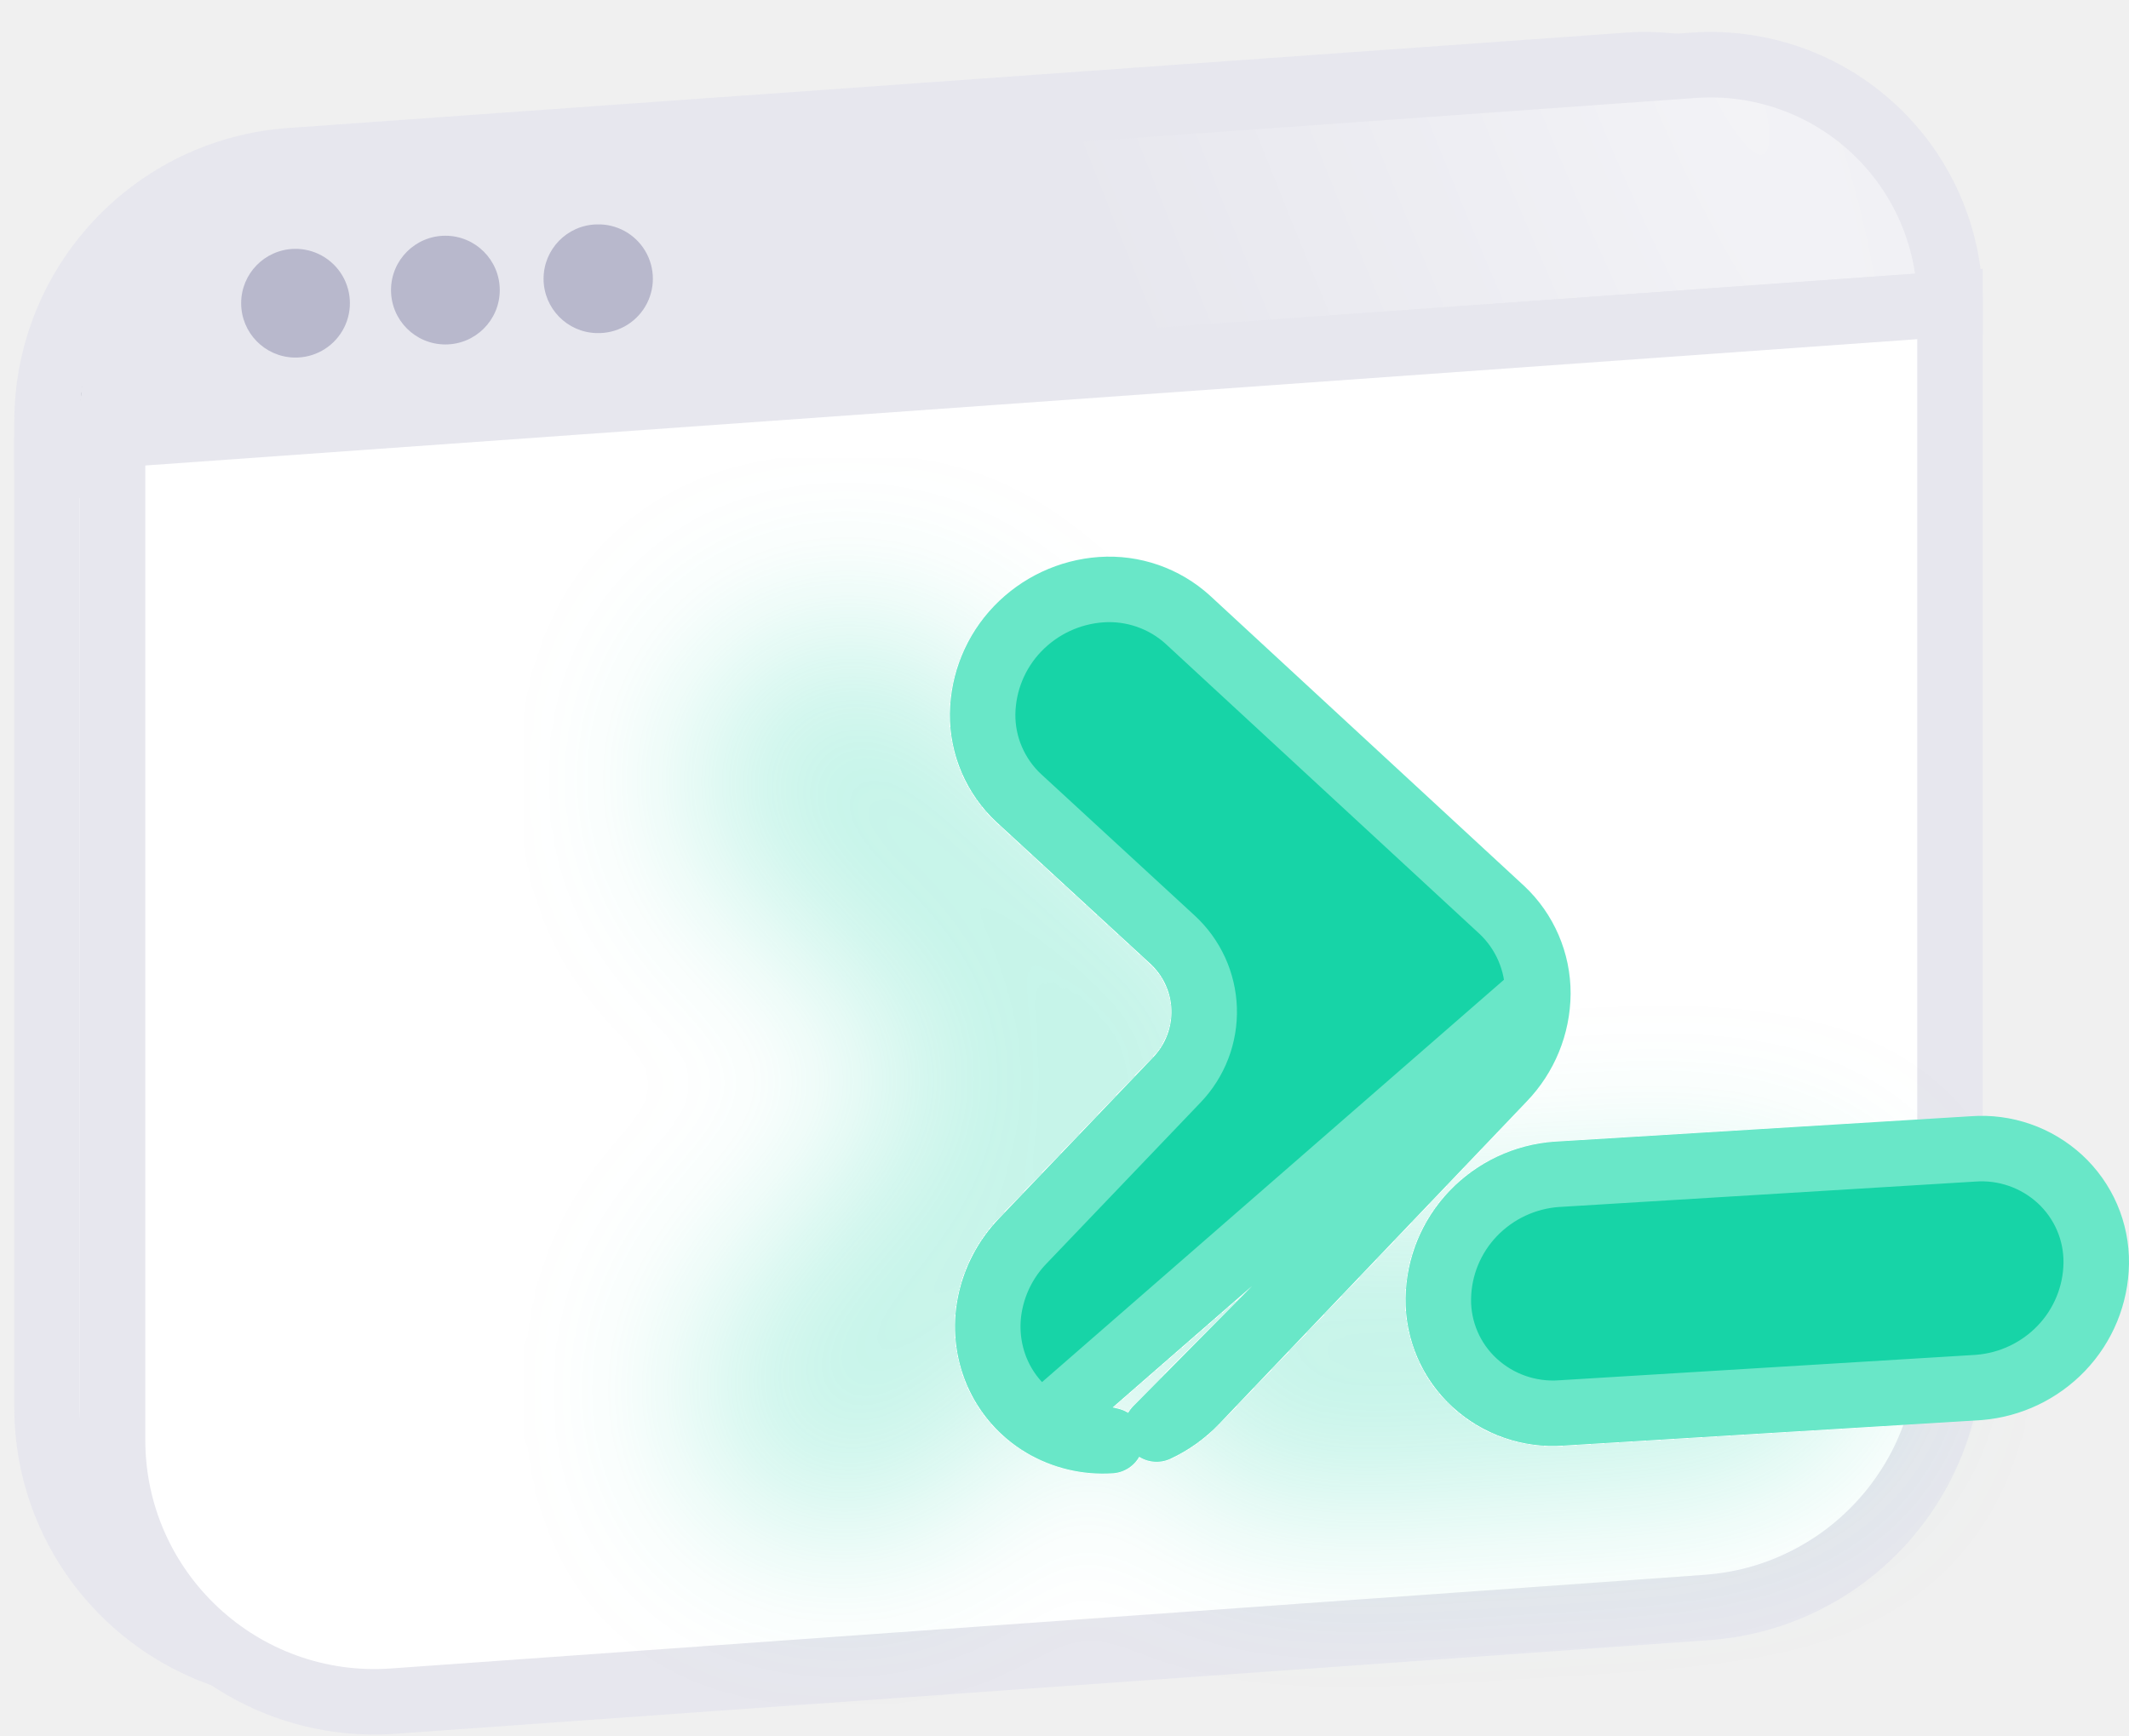
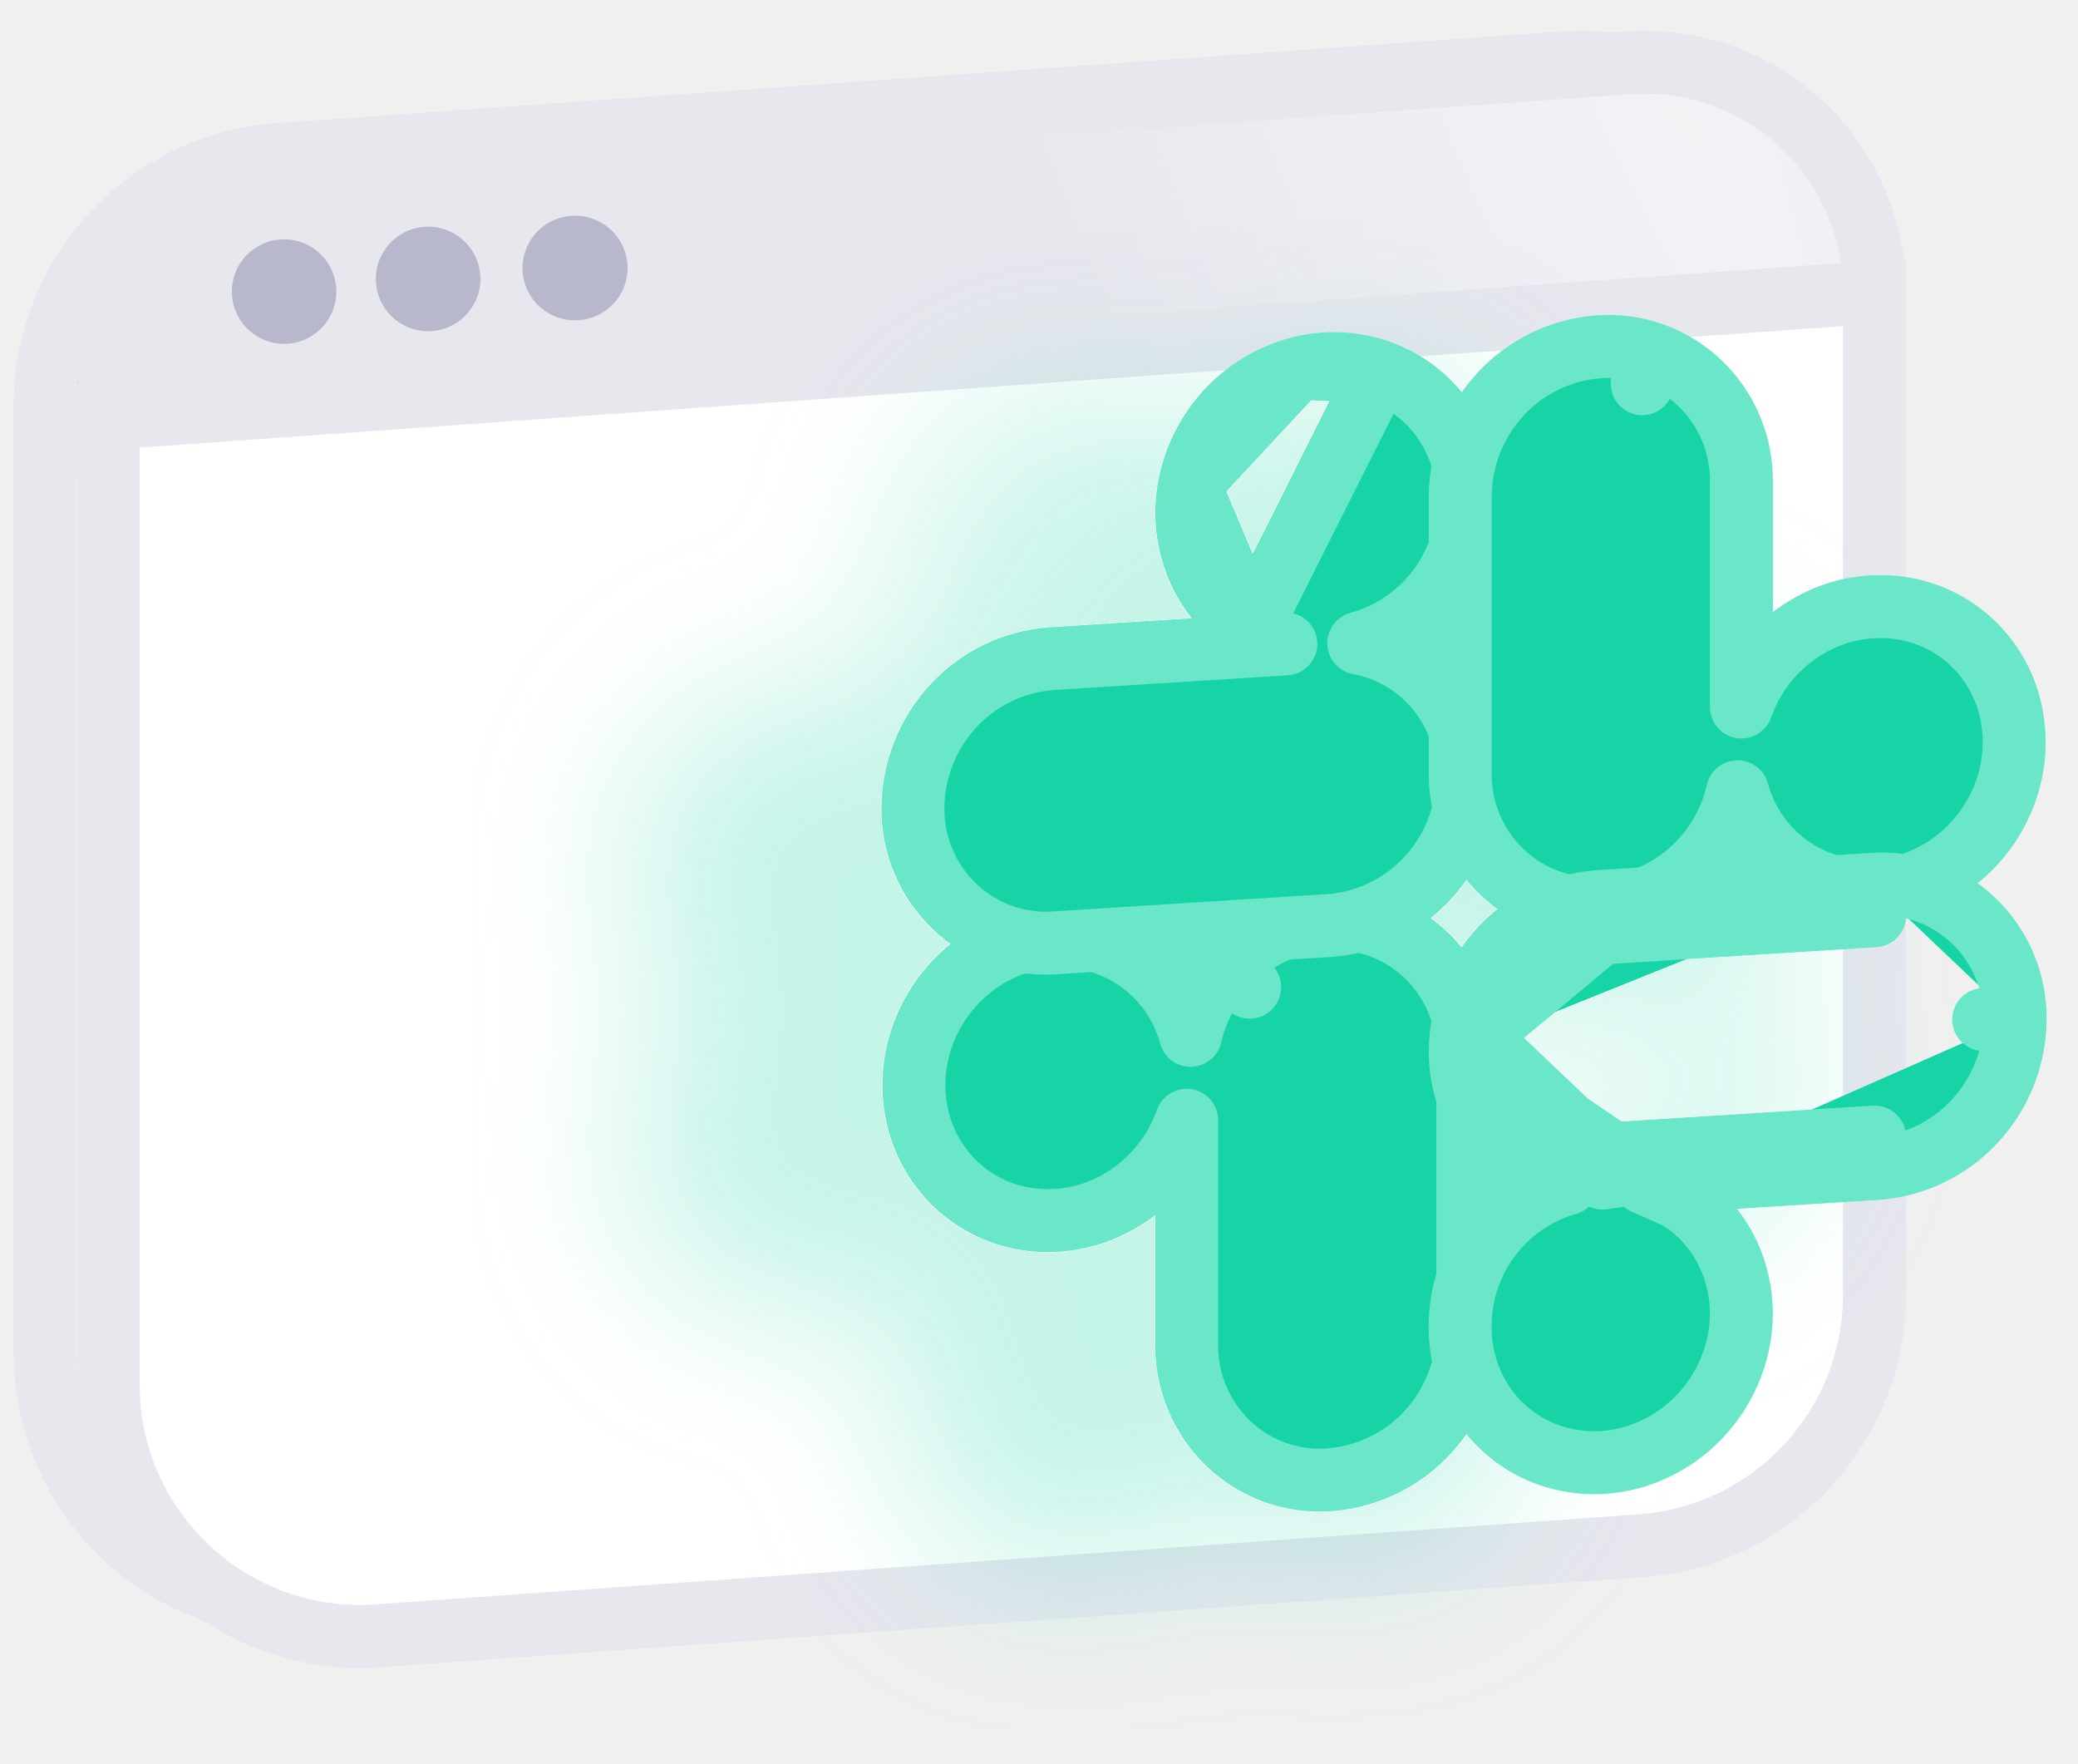
- <svg xmlns="http://www.w3.org/2000/svg" width="65" height="53" fill="none">
+ <svg xmlns="http://www.w3.org/2000/svg" width="66" height="56" fill="none">
  <path fill="#fff" stroke="#E7E7EE" stroke-linecap="round" stroke-miterlimit="10" stroke-width="2" d="m57.536 10.284-56.1 4v28.685c0 4.643 3.938 8.31 8.569 7.98l40.1-2.859a8 8 0 0 0 7.431-7.98V10.284Z" />
  <path fill="#17233A" stroke="#E7E7EE" stroke-linecap="round" stroke-miterlimit="10" stroke-width="2" d="M49.708 1.994 8.867 4.906a8 8 0 0 0-7.431 7.98v.398l56.1-4a7.309 7.309 0 0 0-7.828-7.29Z" />
  <path fill="#E7E7EE" d="M51.708 1.994 10.867 4.906a8 8 0 0 0-7.431 7.98v.398l56.1-4a7.309 7.309 0 0 0-7.828-7.29Z" />
  <path fill="url(#a)" d="M51.708 1.994 10.867 4.906a8 8 0 0 0-7.431 7.98v.398l56.1-4a7.309 7.309 0 0 0-7.828-7.29Z" />
  <path stroke="#E7E7EE" stroke-linecap="round" stroke-miterlimit="10" stroke-width="2" d="M51.708 1.994 10.867 4.906a8 8 0 0 0-7.431 7.98v.398l56.1-4a7.309 7.309 0 0 0-7.828-7.29Z" />
  <path fill="#B8B8CC" d="M8.982 10.919a1.66 1.66 0 1 0 0-3.319 1.66 1.66 0 0 0 0 3.319Zm4.616-.4a1.66 1.66 0 1 0 0-3.32 1.66 1.66 0 0 0 0 3.32Zm4.617-.348a1.66 1.66 0 1 0 0-3.318 1.66 1.66 0 0 0 0 3.319Z" />
  <path fill="#fff" stroke="#E7E7EE" stroke-linecap="round" stroke-miterlimit="10" stroke-width="2" d="m59.536 9.284-56.1 4v30.685c0 4.643 3.938 8.31 8.569 7.98l40.1-2.859a8 8 0 0 0 7.431-7.98V9.284Z" />
  <g fill="#17D4A7" stroke="#69E7C8" stroke-linecap="round" stroke-linejoin="round" stroke-width="2" filter="url(#b)">
-     <path d="m31.847 43.503-.004-.002a3.434 3.434 0 0 1-1.399-1.592l-.002-.003a3.558 3.558 0 0 1-.212-2.114 3.832 3.832 0 0 1 .997-1.895l4.707-4.923a3 3 0 0 0-.137-4.28l-4.688-4.318-.006-.005h0a3.484 3.484 0 0 1-.821-1.167A3.45 3.45 0 0 1 30 21.807v-.005h0a3.834 3.834 0 0 1 1.068-2.599 3.92 3.92 0 0 1 2.552-1.196h.003a3.57 3.57 0 0 1 2.644.92l.004.004h0l9.573 8.848.004.003a3.495 3.495 0 0 1 1.104 2.562m-15.105 13.16 15.105-13.16m-15.105 13.16a3.601 3.601 0 0 0 2.065.489l-2.065-.49Zm15.105-13.16a3.793 3.793 0 0 1-1.065 2.604m1.065-2.604s0 0 0 0l-1.065 2.604m0 0-.002.002-9.386 9.843-.003.003c-.338.352-.74.639-1.183.845l10.574-10.693Zm14.493 9.425.046-.004a3.918 3.918 0 0 0 2.508-1.194A3.834 3.834 0 0 0 64 38.577h0a3.437 3.437 0 0 0-.281-1.404 3.458 3.458 0 0 0-.829-1.168 3.532 3.532 0 0 0-2.645-.92l-12.706.776h0-.011a3.919 3.919 0 0 0-2.55 1.198 3.834 3.834 0 0 0-1.065 2.598h0a3.426 3.426 0 0 0 1.11 2.572 3.532 3.532 0 0 0 2.645.92l12.711-.776Z" />
+     <path d="M38.973 30.684a4.809 4.809 0 0 0-1.16 2.196 4.27 4.27 0 0 0-4.388-3.15h0-.005c-.888.06-1.74.375-2.454.91a4.82 4.82 0 0 0-1.604 2.087 4.614 4.614 0 0 0-.25 2.605 4.25 4.25 0 0 0 1.241 2.276c.64.609 1.456 1 2.33 1.116a4.503 4.503 0 0 0 2.572-.415 4.804 4.804 0 0 0 1.963-1.762c.195-.305.353-.631.472-.97v7.118a4.303 4.303 0 0 0 1.327 3.153 4.2 4.2 0 0 0 1.487.915 4.177 4.177 0 0 0 1.727.23 4.72 4.72 0 0 0 3.106-1.499 4.822 4.822 0 0 0 1.284-3.218h0v-8.793a4.305 4.305 0 0 0-.335-1.712 4.265 4.265 0 0 0-.993-1.44 4.18 4.18 0 0 0-3.214-1.146 4.718 4.718 0 0 0-3.106 1.5l.718.666-.718-.666Z" />
+     <path d="M39.706 19.963h0A4.196 4.196 0 0 1 38.035 18v-.002a4.493 4.493 0 0 1-.255-2.596l1.926 4.561Zm0 0 .004.002m-.004-.002.004.002m0 0c.353.216.733.378 1.128.483l-7.44.469h0-.012a4.72 4.72 0 0 0-3.107 1.5 4.822 4.822 0 0 0-1.284 3.218v.001a4.281 4.281 0 0 0 1.328 3.159 4.23 4.23 0 0 0 1.487.915 4.178 4.178 0 0 0 1.72.231l8.688-.548h.011a4.72 4.72 0 0 0 3.108-1.5 4.822 4.822 0 0 0 1.284-3.218v-.001a4.305 4.305 0 0 0-.335-1.719 4.265 4.265 0 0 0-.993-1.44 4.212 4.212 0 0 0-2.136-1.09 4.704 4.704 0 0 0 3.468-4.538v-.034a4.375 4.375 0 0 0-.758-2.482h0l-.002-.004a4.178 4.178 0 0 0-2.046-1.57l-.002-.002m-4.107 8.17 4.107-8.17m0 0a4.374 4.374 0 0 0-2.594-.096l2.594.096Zm-4.84 1.262a4.838 4.838 0 0 0-1.197 2.345l3.443-3.703a4.756 4.756 0 0 0-2.246 1.358Z" />
+     <path d="M54.027 27.343a4.81 4.81 0 0 0 1.161-2.199 4.269 4.269 0 0 0 4.387 3.153h.005a4.626 4.626 0 0 0 2.456-.91 4.84 4.84 0 0 0 1.603-2.087 4.63 4.63 0 0 0 .25-2.605h0a4.25 4.25 0 0 0-1.242-2.275 4.17 4.17 0 0 0-2.33-1.116 4.508 4.508 0 0 0-2.572.415h-.001a4.818 4.818 0 0 0-2.434 2.734v-7.14a4.303 4.303 0 0 0-.334-1.713 4.261 4.261 0 0 0-.993-1.44 4.21 4.21 0 0 0-1.487-.916l-.336.942.336-.942a4.177 4.177 0 0 0-1.727-.23 4.717 4.717 0 0 0-3.106 1.5 4.82 4.82 0 0 0-1.283 3.218h0v8.811a4.267 4.267 0 0 0 1.327 3.153 4.175 4.175 0 0 0 3.214 1.145 4.718 4.718 0 0 0 3.106-1.498Z" />
+     <path d="M53.297 38.037h0a4.214 4.214 0 0 1 1.669 1.962l.001.003a4.5 4.5 0 0 1 .254 2.595v.002a4.844 4.844 0 0 1-1.198 2.343 4.76 4.76 0 0 1-2.245 1.359h0a4.386 4.386 0 0 1-2.594-.096l-.003-.001a4.17 4.17 0 0 1-2.045-1.574l-.002-.002a4.366 4.366 0 0 1-.758-2.481v-.036a4.703 4.703 0 0 1 3.409-4.522 4.181 4.181 0 0 1-2.078-1.078 4.264 4.264 0 0 1-.993-1.44 4.303 4.303 0 0 1-.334-1.72l6.917 4.686Zm0 0-.007-.004a4.32 4.32 0 0 0-1.05-.46m1.057.464-1.056-.464m0 0 7.361-.464h.011a4.717 4.717 0 0 0 3.108-1.5 4.82 4.82 0 0 0 1.283-3.217m-11.763 5.181-5.86-4.222m17.623-.96s0 0 0 0l-1-.012 1 .013Zm0 0a4.302 4.302 0 0 0-.334-1.719 4.262 4.262 0 0 0-.992-1.44 4.208 4.208 0 0 0-1.488-.916 4.175 4.175 0 0 0-1.72-.23m0 0-8.688.547h0-.011a4.717 4.717 0 0 0-3.108 1.5 4.82 4.82 0 0 0-1.283 3.218m13.09-5.265h-.009l.078.997m-.07-.997h.008l.062.997M46.38 33.351l1 .013m-1-.013 4.465-3.72m8.694-.548-8.694.548m8.694-.548-8.694.548m0 0a3.718 3.718 0 0 0-2.449 1.182 3.82 3.82 0 0 0-1.016 2.55m0 0a3.294 3.294 0 0 0 1.016 2.423 3.203 3.203 0 0 0 2.449.873m-3.465-3.295 3.465 3.295m0 0 .047.753-.047-.753Zm0 0 .06.753 8.634-1.301-8.694.548Z" />
  </g>
  <defs>
    <radialGradient id="a" cx="0" cy="0" r="1" gradientTransform="matrix(-18.50002 7.50005 -35.51218 -87.59626 52.5 1.5)" gradientUnits="userSpaceOnUse">
      <stop stop-color="#fff" stop-opacity=".5" />
      <stop offset="1" stop-color="#fff" stop-opacity="0" />
    </radialGradient>
-     <filter id="b" width="49" height="38.002" x="16" y="13.999" color-interpolation-filters="sRGB" filterUnits="userSpaceOnUse">
+     <filter id="b" width="50.01" height="48.005" x="14.995" y="7.001" color-interpolation-filters="sRGB" filterUnits="userSpaceOnUse">
      <feFlood flood-opacity="0" result="BackgroundImageFix" />
      <feColorMatrix in="SourceAlpha" result="hardAlpha" values="0 0 0 0 0 0 0 0 0 0 0 0 0 0 0 0 0 0 127 0" />
      <feOffset dx="-8" dy="2" />
      <feGaussianBlur stdDeviation="2.5" />
      <feComposite in2="hardAlpha" operator="out" />
      <feColorMatrix values="0 0 0 0 0.092 0 0 0 0 0.83 0 0 0 0 0.653 0 0 0 0.25 0" />
-       <feBlend in2="BackgroundImageFix" result="effect1_dropShadow_4018_9769" />
-       <feBlend in="SourceGraphic" in2="effect1_dropShadow_4018_9769" result="shape" />
+       <feBlend in2="BackgroundImageFix" result="effect1_dropShadow_4018_9779" />
+       <feBlend in="SourceGraphic" in2="effect1_dropShadow_4018_9779" result="shape" />
    </filter>
  </defs>
</svg>
